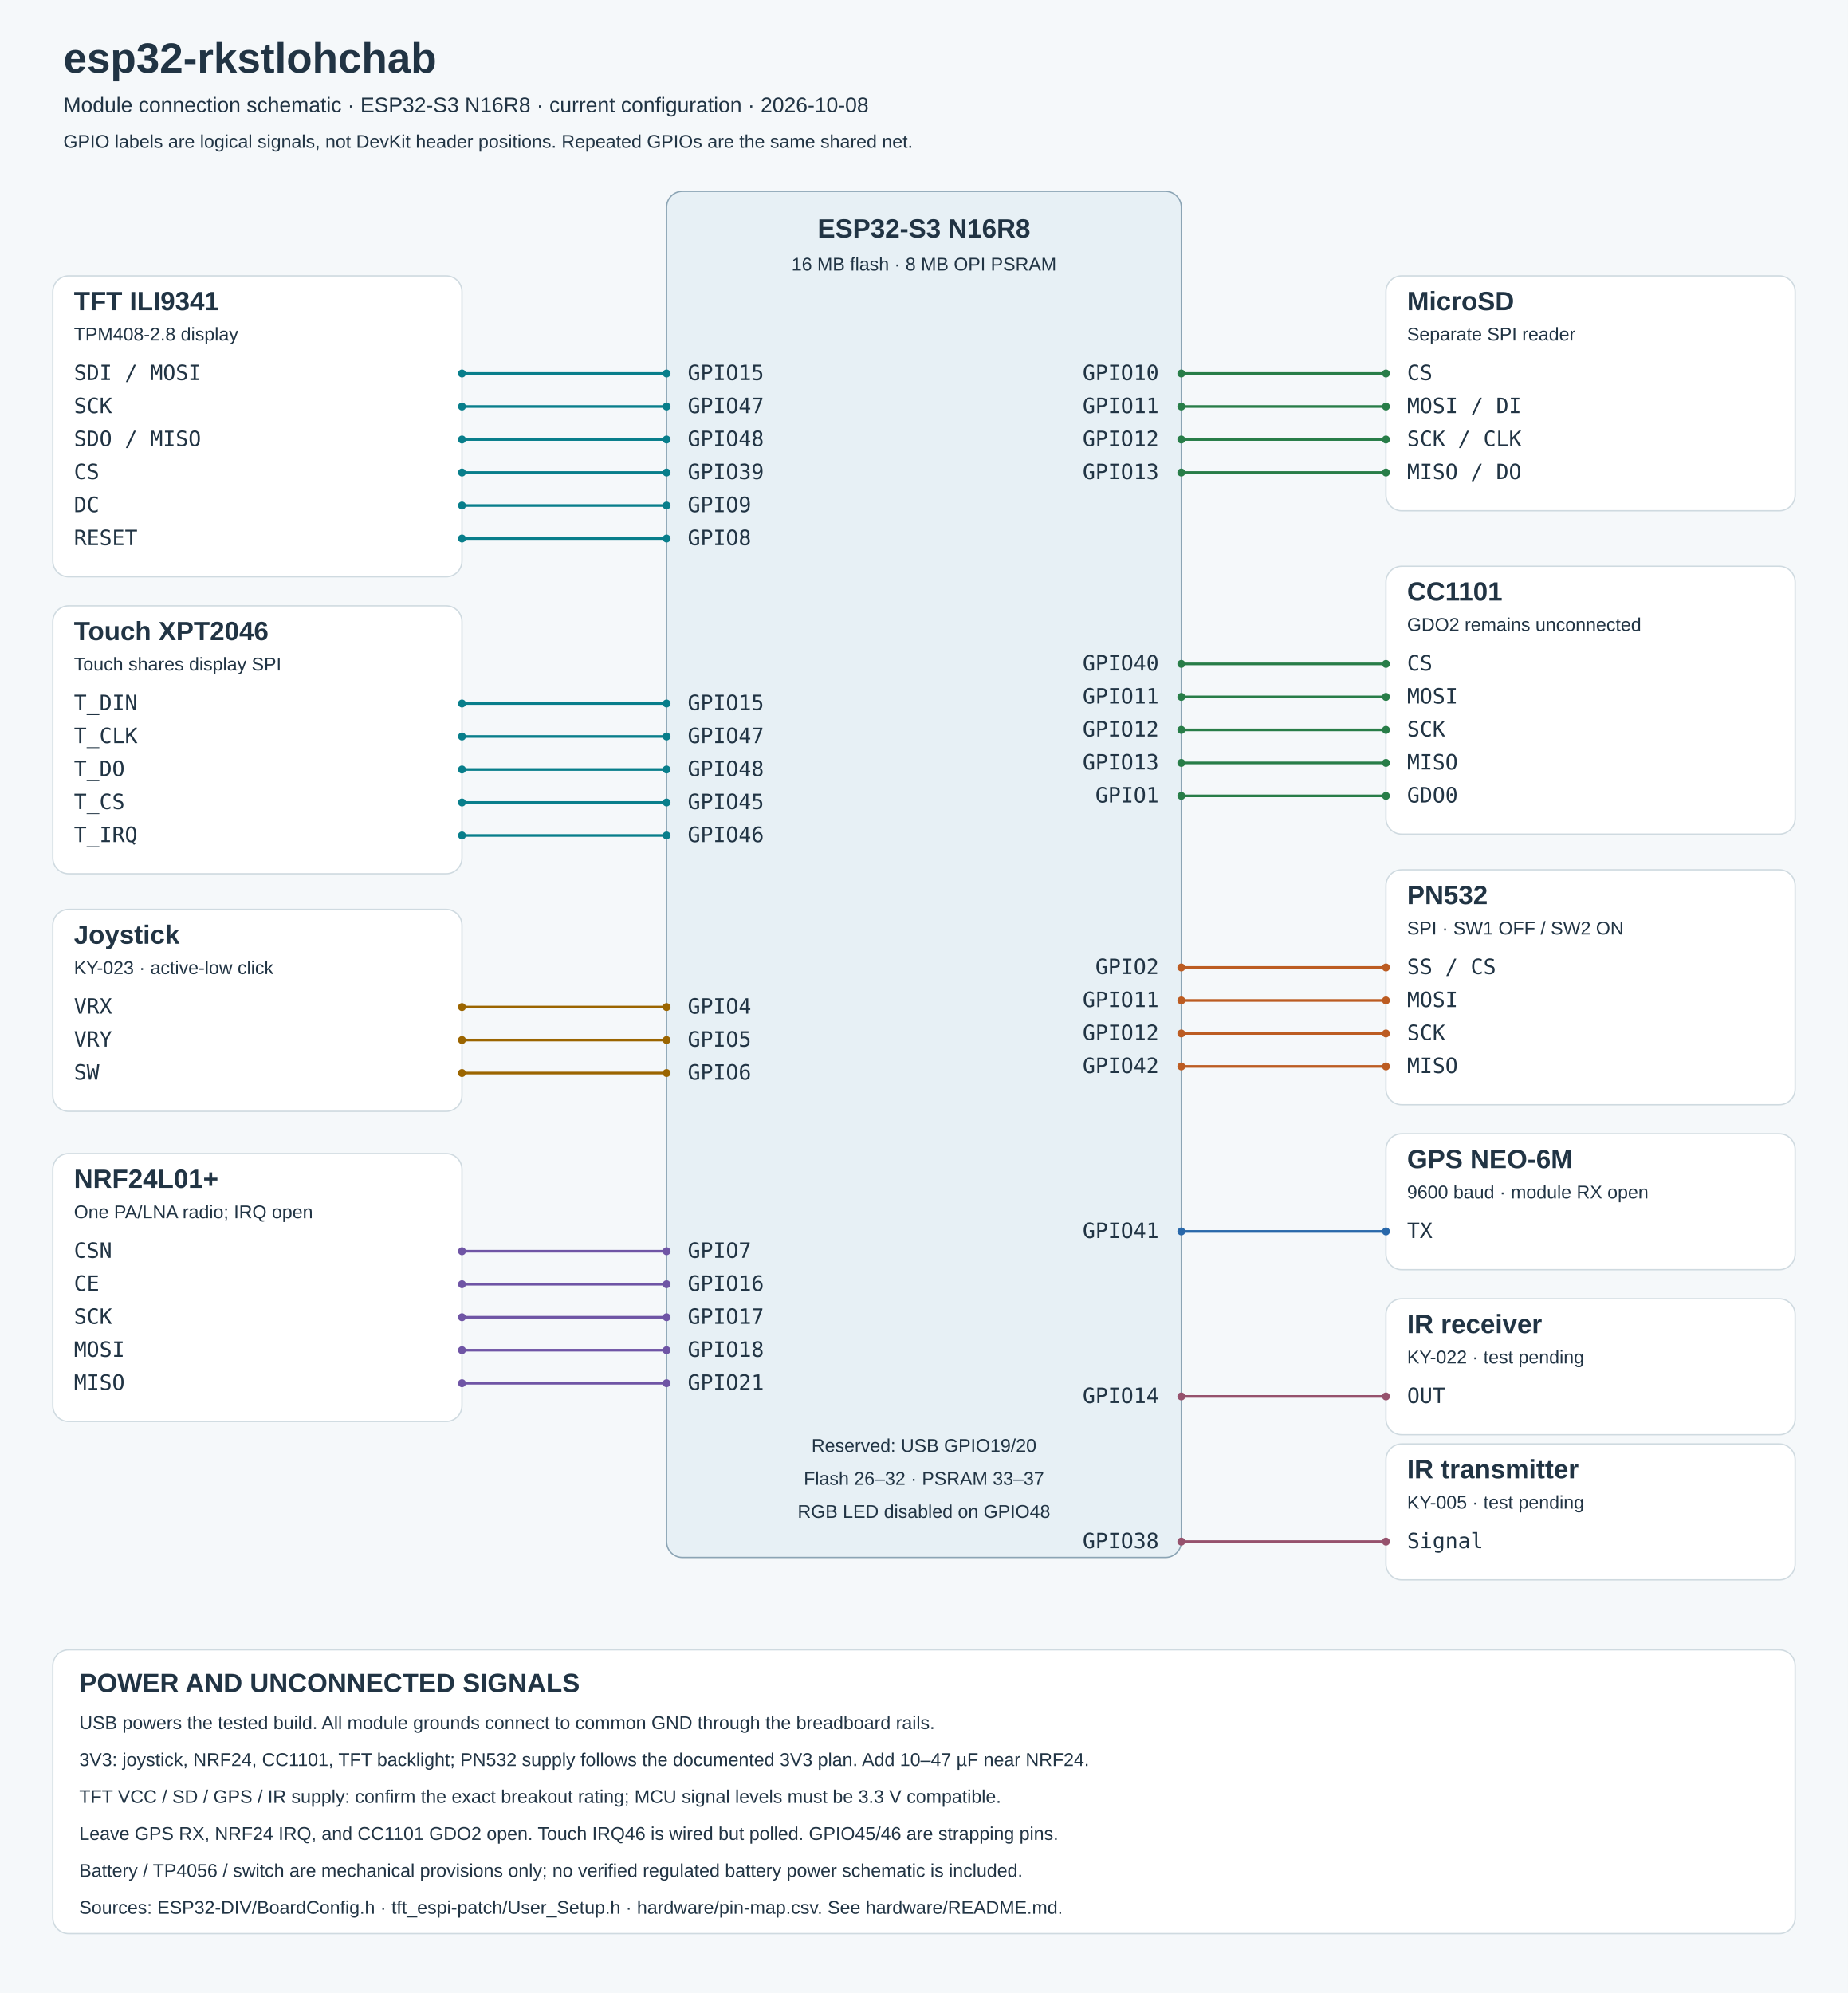
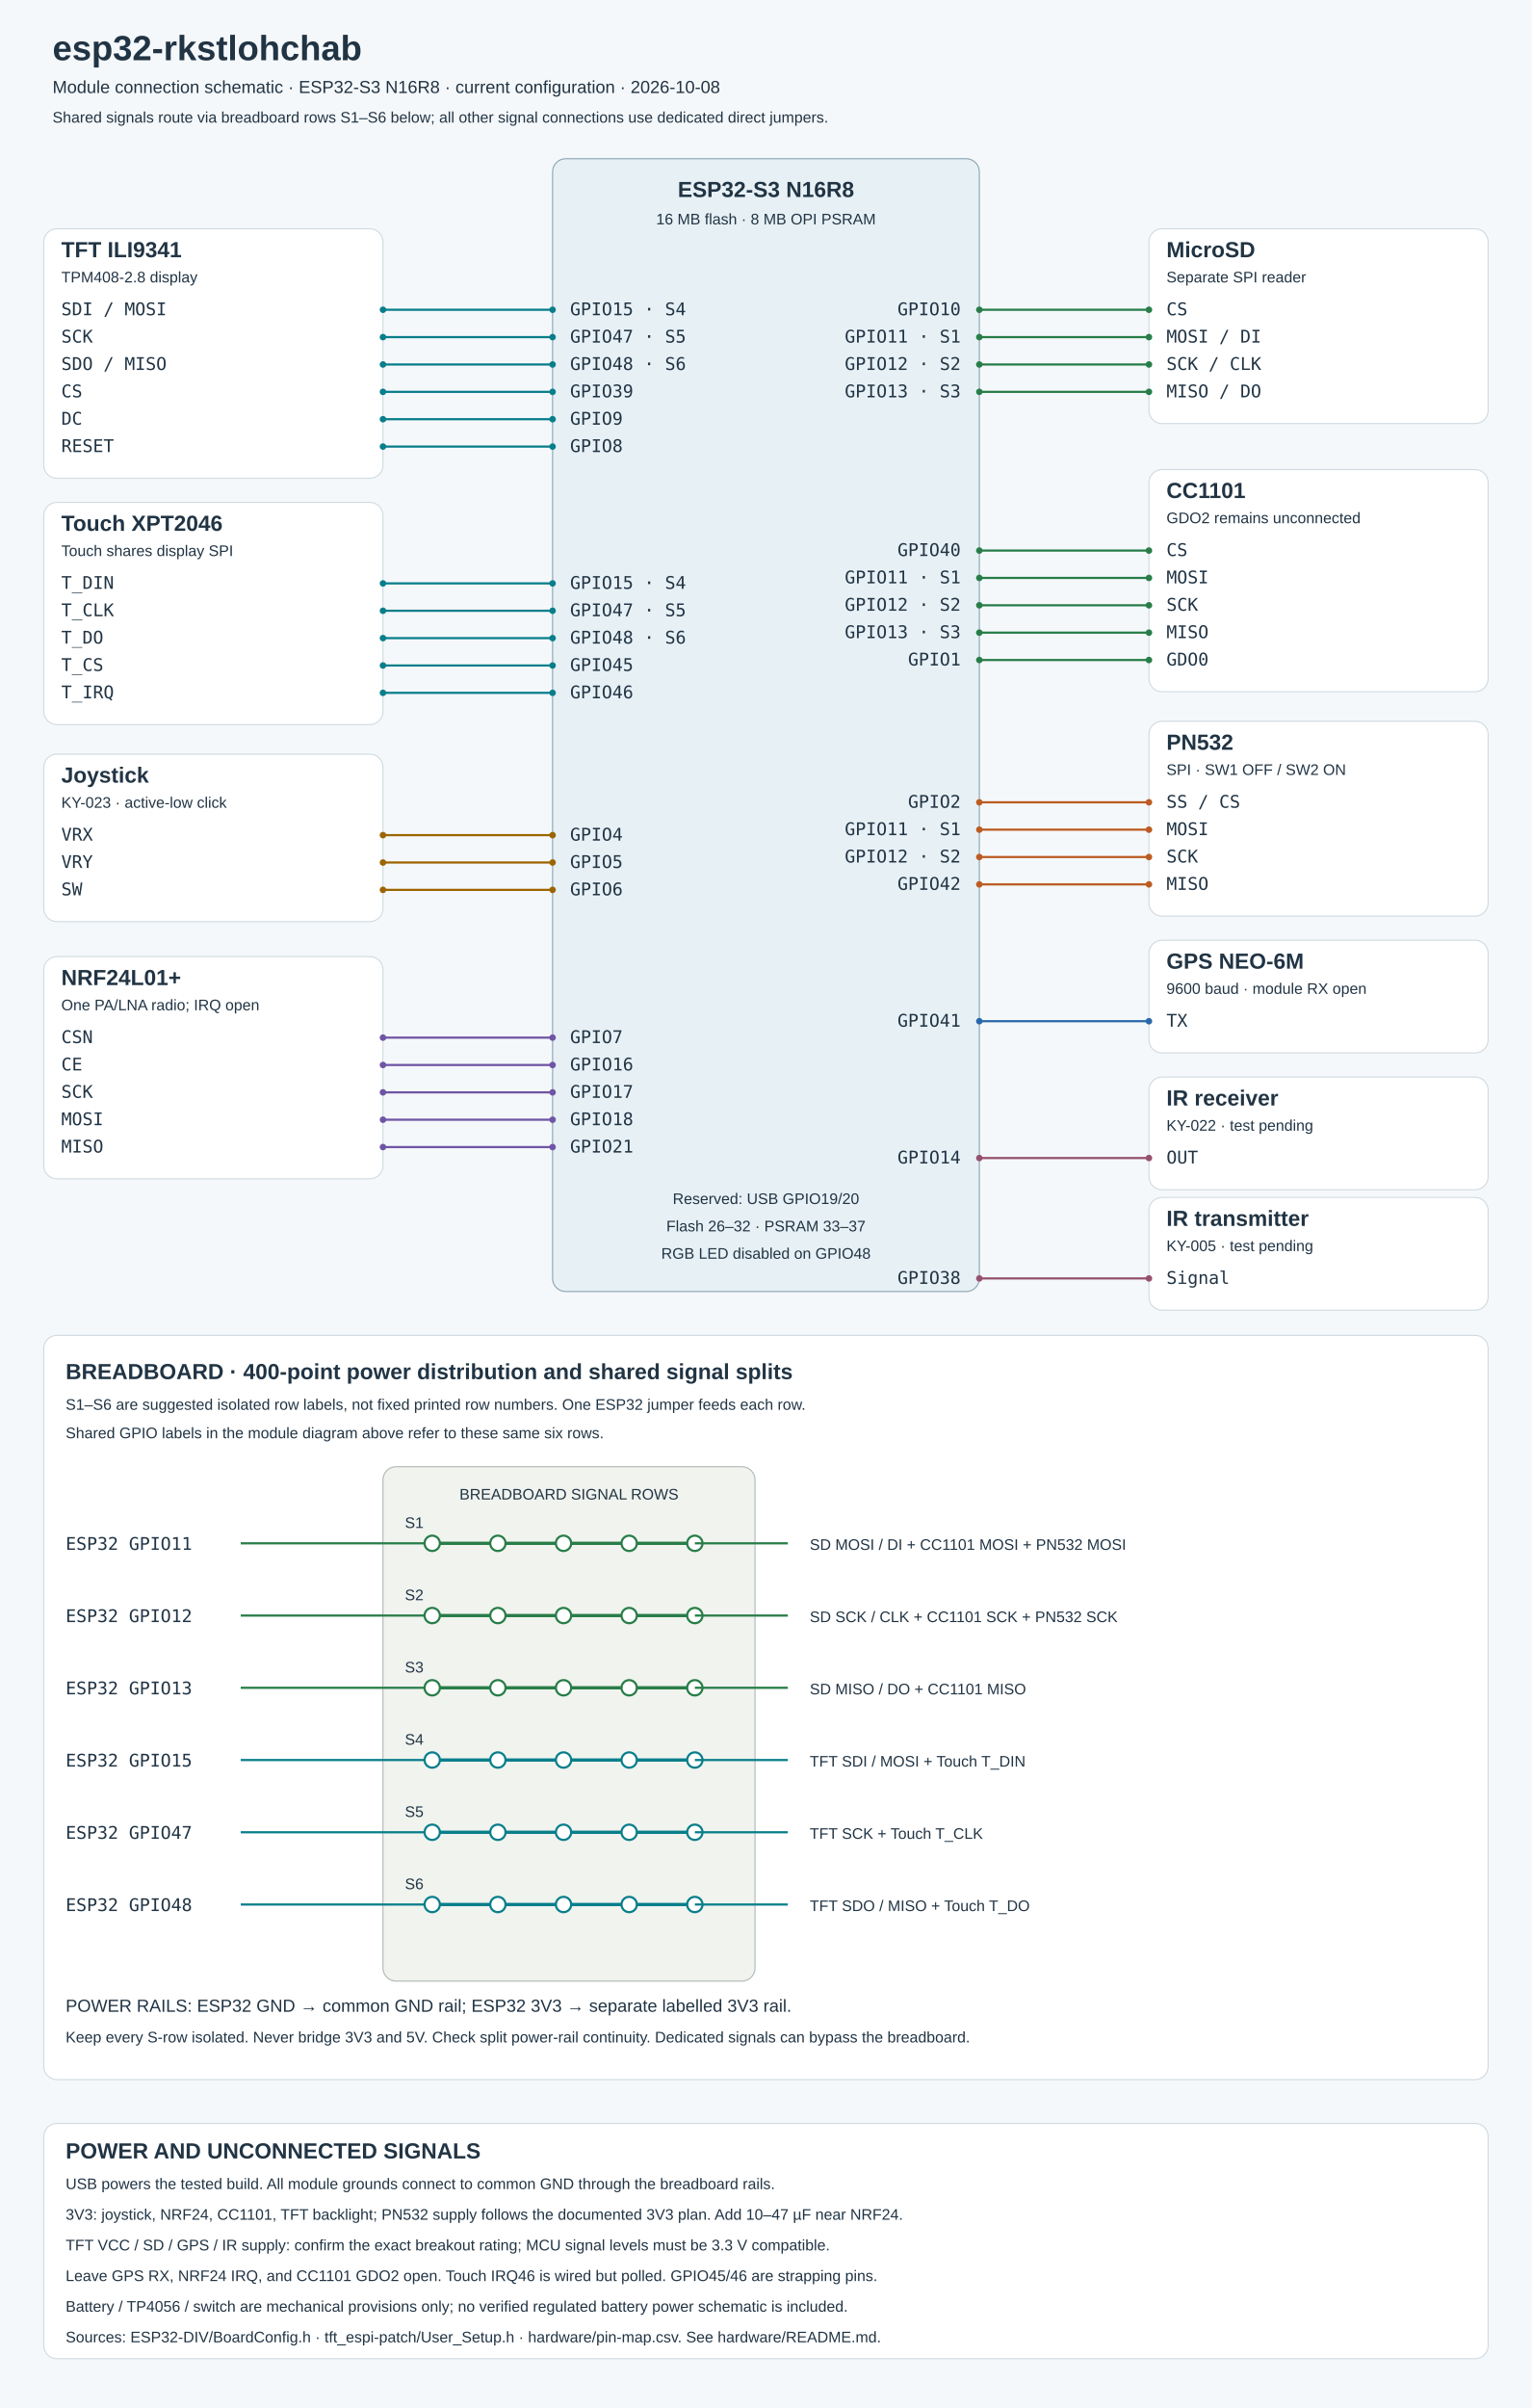
- <svg xmlns="http://www.w3.org/2000/svg" width="1400" height="1510" viewBox="0 0 1400 1510" role="img" aria-labelledby="title desc">
+ <svg xmlns="http://www.w3.org/2000/svg" width="1400" height="2200" viewBox="0 0 1400 2200" role="img" aria-labelledby="title desc">
  <style>text{font-family:Arial,sans-serif;fill:#213444}.title{font-size:32px;font-weight:700}.heading{font-size:20px;font-weight:700}.body{font-size:16px}.small{font-size:14px}.pin{font-size:16px;font-family:monospace}.muted{fill:#536978}</style>
-   <rect width="1400" height="1510" fill="#f5f8fa" />
+   <rect width="1400" height="2200" fill="#f5f8fa" />
  <text x="48" y="55" class="title" text-anchor="start">esp32-rkstlohchab</text>
  <text x="48" y="85" class="body" text-anchor="start">Module connection schematic · ESP32-S3 N16R8 · current configuration · 2026-10-08</text>
-   <text x="48" y="112" class="small" text-anchor="start">GPIO labels are logical signals, not DevKit header positions. Repeated GPIOs are the same shared net.</text>
+   <text x="48" y="112" class="small" text-anchor="start">Shared signals route via breadboard rows S1–S6 below; all other signal connections use dedicated direct jumpers.</text>
  <rect x="505" y="145" width="390" height="1035" rx="12" fill="#e7f0f5" stroke="#8ba4b4" />
  <text x="700" y="180" class="heading" text-anchor="middle">ESP32-S3 N16R8</text>
  <text x="700" y="205" class="small" text-anchor="middle">16 MB flash · 8 MB OPI PSRAM</text>
  <rect x="40" y="209" width="310" height="228" rx="12" fill="#ffffff" stroke="#cfdae0" />
  <text x="56" y="235" class="heading" text-anchor="start">TFT ILI9341</text>
  <text x="56" y="258" class="small" text-anchor="start">TPM408-2.8 display</text>
  <text x="56" y="288" class="pin" text-anchor="start">SDI / MOSI</text>
  <path d="M350 283 H505" stroke="#087e8b" stroke-width="2" fill="none" />
-   <text x="521" y="288" class="pin" text-anchor="start">GPIO15</text>
+   <text x="521" y="288" class="pin" text-anchor="start">GPIO15 · S4</text>
  <circle cx="350" cy="283" r="3" fill="#087e8b" />
  <circle cx="505" cy="283" r="3" fill="#087e8b" />
  <text x="56" y="313" class="pin" text-anchor="start">SCK</text>
  <path d="M350 308 H505" stroke="#087e8b" stroke-width="2" fill="none" />
-   <text x="521" y="313" class="pin" text-anchor="start">GPIO47</text>
+   <text x="521" y="313" class="pin" text-anchor="start">GPIO47 · S5</text>
  <circle cx="350" cy="308" r="3" fill="#087e8b" />
  <circle cx="505" cy="308" r="3" fill="#087e8b" />
  <text x="56" y="338" class="pin" text-anchor="start">SDO / MISO</text>
  <path d="M350 333 H505" stroke="#087e8b" stroke-width="2" fill="none" />
-   <text x="521" y="338" class="pin" text-anchor="start">GPIO48</text>
+   <text x="521" y="338" class="pin" text-anchor="start">GPIO48 · S6</text>
  <circle cx="350" cy="333" r="3" fill="#087e8b" />
  <circle cx="505" cy="333" r="3" fill="#087e8b" />
  <text x="56" y="363" class="pin" text-anchor="start">CS</text>
  <path d="M350 358 H505" stroke="#087e8b" stroke-width="2" fill="none" />
  <text x="521" y="363" class="pin" text-anchor="start">GPIO39</text>
  <circle cx="350" cy="358" r="3" fill="#087e8b" />
  <circle cx="505" cy="358" r="3" fill="#087e8b" />
  <text x="56" y="388" class="pin" text-anchor="start">DC</text>
  <path d="M350 383 H505" stroke="#087e8b" stroke-width="2" fill="none" />
  <text x="521" y="388" class="pin" text-anchor="start">GPIO9</text>
  <circle cx="350" cy="383" r="3" fill="#087e8b" />
  <circle cx="505" cy="383" r="3" fill="#087e8b" />
  <text x="56" y="413" class="pin" text-anchor="start">RESET</text>
  <path d="M350 408 H505" stroke="#087e8b" stroke-width="2" fill="none" />
  <text x="521" y="413" class="pin" text-anchor="start">GPIO8</text>
  <circle cx="350" cy="408" r="3" fill="#087e8b" />
  <circle cx="505" cy="408" r="3" fill="#087e8b" />
  <rect x="40" y="459" width="310" height="203" rx="12" fill="#ffffff" stroke="#cfdae0" />
  <text x="56" y="485" class="heading" text-anchor="start">Touch XPT2046</text>
  <text x="56" y="508" class="small" text-anchor="start">Touch shares display SPI</text>
  <text x="56" y="538" class="pin" text-anchor="start">T_DIN</text>
  <path d="M350 533 H505" stroke="#087e8b" stroke-width="2" fill="none" />
-   <text x="521" y="538" class="pin" text-anchor="start">GPIO15</text>
+   <text x="521" y="538" class="pin" text-anchor="start">GPIO15 · S4</text>
  <circle cx="350" cy="533" r="3" fill="#087e8b" />
  <circle cx="505" cy="533" r="3" fill="#087e8b" />
  <text x="56" y="563" class="pin" text-anchor="start">T_CLK</text>
  <path d="M350 558 H505" stroke="#087e8b" stroke-width="2" fill="none" />
-   <text x="521" y="563" class="pin" text-anchor="start">GPIO47</text>
+   <text x="521" y="563" class="pin" text-anchor="start">GPIO47 · S5</text>
  <circle cx="350" cy="558" r="3" fill="#087e8b" />
  <circle cx="505" cy="558" r="3" fill="#087e8b" />
  <text x="56" y="588" class="pin" text-anchor="start">T_DO</text>
  <path d="M350 583 H505" stroke="#087e8b" stroke-width="2" fill="none" />
-   <text x="521" y="588" class="pin" text-anchor="start">GPIO48</text>
+   <text x="521" y="588" class="pin" text-anchor="start">GPIO48 · S6</text>
  <circle cx="350" cy="583" r="3" fill="#087e8b" />
  <circle cx="505" cy="583" r="3" fill="#087e8b" />
  <text x="56" y="613" class="pin" text-anchor="start">T_CS</text>
  <path d="M350 608 H505" stroke="#087e8b" stroke-width="2" fill="none" />
  <text x="521" y="613" class="pin" text-anchor="start">GPIO45</text>
  <circle cx="350" cy="608" r="3" fill="#087e8b" />
  <circle cx="505" cy="608" r="3" fill="#087e8b" />
  <text x="56" y="638" class="pin" text-anchor="start">T_IRQ</text>
  <path d="M350 633 H505" stroke="#087e8b" stroke-width="2" fill="none" />
  <text x="521" y="638" class="pin" text-anchor="start">GPIO46</text>
  <circle cx="350" cy="633" r="3" fill="#087e8b" />
  <circle cx="505" cy="633" r="3" fill="#087e8b" />
  <rect x="40" y="689" width="310" height="153" rx="12" fill="#ffffff" stroke="#cfdae0" />
  <text x="56" y="715" class="heading" text-anchor="start">Joystick</text>
  <text x="56" y="738" class="small" text-anchor="start">KY-023 · active-low click</text>
  <text x="56" y="768" class="pin" text-anchor="start">VRX</text>
  <path d="M350 763 H505" stroke="#9b6500" stroke-width="2" fill="none" />
  <text x="521" y="768" class="pin" text-anchor="start">GPIO4</text>
  <circle cx="350" cy="763" r="3" fill="#9b6500" />
  <circle cx="505" cy="763" r="3" fill="#9b6500" />
  <text x="56" y="793" class="pin" text-anchor="start">VRY</text>
  <path d="M350 788 H505" stroke="#9b6500" stroke-width="2" fill="none" />
  <text x="521" y="793" class="pin" text-anchor="start">GPIO5</text>
  <circle cx="350" cy="788" r="3" fill="#9b6500" />
  <circle cx="505" cy="788" r="3" fill="#9b6500" />
  <text x="56" y="818" class="pin" text-anchor="start">SW</text>
  <path d="M350 813 H505" stroke="#9b6500" stroke-width="2" fill="none" />
  <text x="521" y="818" class="pin" text-anchor="start">GPIO6</text>
  <circle cx="350" cy="813" r="3" fill="#9b6500" />
  <circle cx="505" cy="813" r="3" fill="#9b6500" />
  <rect x="40" y="874" width="310" height="203" rx="12" fill="#ffffff" stroke="#cfdae0" />
  <text x="56" y="900" class="heading" text-anchor="start">NRF24L01+</text>
  <text x="56" y="923" class="small" text-anchor="start">One PA/LNA radio; IRQ open</text>
  <text x="56" y="953" class="pin" text-anchor="start">CSN</text>
  <path d="M350 948 H505" stroke="#6f55a5" stroke-width="2" fill="none" />
  <text x="521" y="953" class="pin" text-anchor="start">GPIO7</text>
  <circle cx="350" cy="948" r="3" fill="#6f55a5" />
  <circle cx="505" cy="948" r="3" fill="#6f55a5" />
  <text x="56" y="978" class="pin" text-anchor="start">CE</text>
  <path d="M350 973 H505" stroke="#6f55a5" stroke-width="2" fill="none" />
  <text x="521" y="978" class="pin" text-anchor="start">GPIO16</text>
  <circle cx="350" cy="973" r="3" fill="#6f55a5" />
  <circle cx="505" cy="973" r="3" fill="#6f55a5" />
  <text x="56" y="1003" class="pin" text-anchor="start">SCK</text>
  <path d="M350 998 H505" stroke="#6f55a5" stroke-width="2" fill="none" />
  <text x="521" y="1003" class="pin" text-anchor="start">GPIO17</text>
  <circle cx="350" cy="998" r="3" fill="#6f55a5" />
  <circle cx="505" cy="998" r="3" fill="#6f55a5" />
  <text x="56" y="1028" class="pin" text-anchor="start">MOSI</text>
  <path d="M350 1023 H505" stroke="#6f55a5" stroke-width="2" fill="none" />
  <text x="521" y="1028" class="pin" text-anchor="start">GPIO18</text>
  <circle cx="350" cy="1023" r="3" fill="#6f55a5" />
  <circle cx="505" cy="1023" r="3" fill="#6f55a5" />
  <text x="56" y="1053" class="pin" text-anchor="start">MISO</text>
  <path d="M350 1048 H505" stroke="#6f55a5" stroke-width="2" fill="none" />
  <text x="521" y="1053" class="pin" text-anchor="start">GPIO21</text>
  <circle cx="350" cy="1048" r="3" fill="#6f55a5" />
  <circle cx="505" cy="1048" r="3" fill="#6f55a5" />
  <rect x="1050" y="209" width="310" height="178" rx="12" fill="#ffffff" stroke="#cfdae0" />
  <text x="1066" y="235" class="heading" text-anchor="start">MicroSD</text>
  <text x="1066" y="258" class="small" text-anchor="start">Separate SPI reader</text>
  <text x="1066" y="288" class="pin" text-anchor="start">CS</text>
  <path d="M895 283 H1050" stroke="#287d48" stroke-width="2" fill="none" />
  <text x="878" y="288" class="pin" text-anchor="end">GPIO10</text>
  <circle cx="895" cy="283" r="3" fill="#287d48" />
  <circle cx="1050" cy="283" r="3" fill="#287d48" />
  <text x="1066" y="313" class="pin" text-anchor="start">MOSI / DI</text>
  <path d="M895 308 H1050" stroke="#287d48" stroke-width="2" fill="none" />
-   <text x="878" y="313" class="pin" text-anchor="end">GPIO11</text>
+   <text x="878" y="313" class="pin" text-anchor="end">GPIO11 · S1</text>
  <circle cx="895" cy="308" r="3" fill="#287d48" />
  <circle cx="1050" cy="308" r="3" fill="#287d48" />
  <text x="1066" y="338" class="pin" text-anchor="start">SCK / CLK</text>
  <path d="M895 333 H1050" stroke="#287d48" stroke-width="2" fill="none" />
-   <text x="878" y="338" class="pin" text-anchor="end">GPIO12</text>
+   <text x="878" y="338" class="pin" text-anchor="end">GPIO12 · S2</text>
  <circle cx="895" cy="333" r="3" fill="#287d48" />
  <circle cx="1050" cy="333" r="3" fill="#287d48" />
  <text x="1066" y="363" class="pin" text-anchor="start">MISO / DO</text>
  <path d="M895 358 H1050" stroke="#287d48" stroke-width="2" fill="none" />
-   <text x="878" y="363" class="pin" text-anchor="end">GPIO13</text>
+   <text x="878" y="363" class="pin" text-anchor="end">GPIO13 · S3</text>
  <circle cx="895" cy="358" r="3" fill="#287d48" />
  <circle cx="1050" cy="358" r="3" fill="#287d48" />
  <rect x="1050" y="429" width="310" height="203" rx="12" fill="#ffffff" stroke="#cfdae0" />
  <text x="1066" y="455" class="heading" text-anchor="start">CC1101</text>
  <text x="1066" y="478" class="small" text-anchor="start">GDO2 remains unconnected</text>
  <text x="1066" y="508" class="pin" text-anchor="start">CS</text>
  <path d="M895 503 H1050" stroke="#287d48" stroke-width="2" fill="none" />
  <text x="878" y="508" class="pin" text-anchor="end">GPIO40</text>
  <circle cx="895" cy="503" r="3" fill="#287d48" />
  <circle cx="1050" cy="503" r="3" fill="#287d48" />
  <text x="1066" y="533" class="pin" text-anchor="start">MOSI</text>
  <path d="M895 528 H1050" stroke="#287d48" stroke-width="2" fill="none" />
-   <text x="878" y="533" class="pin" text-anchor="end">GPIO11</text>
+   <text x="878" y="533" class="pin" text-anchor="end">GPIO11 · S1</text>
  <circle cx="895" cy="528" r="3" fill="#287d48" />
  <circle cx="1050" cy="528" r="3" fill="#287d48" />
  <text x="1066" y="558" class="pin" text-anchor="start">SCK</text>
  <path d="M895 553 H1050" stroke="#287d48" stroke-width="2" fill="none" />
-   <text x="878" y="558" class="pin" text-anchor="end">GPIO12</text>
+   <text x="878" y="558" class="pin" text-anchor="end">GPIO12 · S2</text>
  <circle cx="895" cy="553" r="3" fill="#287d48" />
  <circle cx="1050" cy="553" r="3" fill="#287d48" />
  <text x="1066" y="583" class="pin" text-anchor="start">MISO</text>
  <path d="M895 578 H1050" stroke="#287d48" stroke-width="2" fill="none" />
-   <text x="878" y="583" class="pin" text-anchor="end">GPIO13</text>
+   <text x="878" y="583" class="pin" text-anchor="end">GPIO13 · S3</text>
  <circle cx="895" cy="578" r="3" fill="#287d48" />
  <circle cx="1050" cy="578" r="3" fill="#287d48" />
  <text x="1066" y="608" class="pin" text-anchor="start">GDO0</text>
  <path d="M895 603 H1050" stroke="#287d48" stroke-width="2" fill="none" />
  <text x="878" y="608" class="pin" text-anchor="end">GPIO1</text>
  <circle cx="895" cy="603" r="3" fill="#287d48" />
  <circle cx="1050" cy="603" r="3" fill="#287d48" />
  <rect x="1050" y="659" width="310" height="178" rx="12" fill="#ffffff" stroke="#cfdae0" />
  <text x="1066" y="685" class="heading" text-anchor="start">PN532</text>
  <text x="1066" y="708" class="small" text-anchor="start">SPI · SW1 OFF / SW2 ON</text>
  <text x="1066" y="738" class="pin" text-anchor="start">SS / CS</text>
  <path d="M895 733 H1050" stroke="#bc5c22" stroke-width="2" fill="none" />
  <text x="878" y="738" class="pin" text-anchor="end">GPIO2</text>
  <circle cx="895" cy="733" r="3" fill="#bc5c22" />
  <circle cx="1050" cy="733" r="3" fill="#bc5c22" />
  <text x="1066" y="763" class="pin" text-anchor="start">MOSI</text>
  <path d="M895 758 H1050" stroke="#bc5c22" stroke-width="2" fill="none" />
-   <text x="878" y="763" class="pin" text-anchor="end">GPIO11</text>
+   <text x="878" y="763" class="pin" text-anchor="end">GPIO11 · S1</text>
  <circle cx="895" cy="758" r="3" fill="#bc5c22" />
  <circle cx="1050" cy="758" r="3" fill="#bc5c22" />
  <text x="1066" y="788" class="pin" text-anchor="start">SCK</text>
  <path d="M895 783 H1050" stroke="#bc5c22" stroke-width="2" fill="none" />
-   <text x="878" y="788" class="pin" text-anchor="end">GPIO12</text>
+   <text x="878" y="788" class="pin" text-anchor="end">GPIO12 · S2</text>
  <circle cx="895" cy="783" r="3" fill="#bc5c22" />
  <circle cx="1050" cy="783" r="3" fill="#bc5c22" />
  <text x="1066" y="813" class="pin" text-anchor="start">MISO</text>
  <path d="M895 808 H1050" stroke="#bc5c22" stroke-width="2" fill="none" />
  <text x="878" y="813" class="pin" text-anchor="end">GPIO42</text>
  <circle cx="895" cy="808" r="3" fill="#bc5c22" />
  <circle cx="1050" cy="808" r="3" fill="#bc5c22" />
  <rect x="1050" y="859" width="310" height="103" rx="12" fill="#ffffff" stroke="#cfdae0" />
  <text x="1066" y="885" class="heading" text-anchor="start">GPS NEO-6M</text>
  <text x="1066" y="908" class="small" text-anchor="start">9600 baud · module RX open</text>
  <text x="1066" y="938" class="pin" text-anchor="start">TX</text>
  <path d="M895 933 H1050" stroke="#2968aa" stroke-width="2" fill="none" />
  <text x="878" y="938" class="pin" text-anchor="end">GPIO41</text>
  <circle cx="895" cy="933" r="3" fill="#2968aa" />
  <circle cx="1050" cy="933" r="3" fill="#2968aa" />
  <rect x="1050" y="984" width="310" height="103" rx="12" fill="#ffffff" stroke="#cfdae0" />
  <text x="1066" y="1010" class="heading" text-anchor="start">IR receiver</text>
  <text x="1066" y="1033" class="small" text-anchor="start">KY-022 · test pending</text>
  <text x="1066" y="1063" class="pin" text-anchor="start">OUT</text>
  <path d="M895 1058 H1050" stroke="#96526d" stroke-width="2" fill="none" />
  <text x="878" y="1063" class="pin" text-anchor="end">GPIO14</text>
  <circle cx="895" cy="1058" r="3" fill="#96526d" />
  <circle cx="1050" cy="1058" r="3" fill="#96526d" />
  <rect x="1050" y="1094" width="310" height="103" rx="12" fill="#ffffff" stroke="#cfdae0" />
  <text x="1066" y="1120" class="heading" text-anchor="start">IR transmitter</text>
  <text x="1066" y="1143" class="small" text-anchor="start">KY-005 · test pending</text>
  <text x="1066" y="1173" class="pin" text-anchor="start">Signal</text>
  <path d="M895 1168 H1050" stroke="#96526d" stroke-width="2" fill="none" />
  <text x="878" y="1173" class="pin" text-anchor="end">GPIO38</text>
  <circle cx="895" cy="1168" r="3" fill="#96526d" />
  <circle cx="1050" cy="1168" r="3" fill="#96526d" />
  <text x="700" y="1100" class="small" text-anchor="middle">Reserved: USB GPIO19/20</text>
  <text x="700" y="1125" class="small" text-anchor="middle">Flash 26–32 · PSRAM 33–37</text>
  <text x="700" y="1150" class="small" text-anchor="middle">RGB LED disabled on GPIO48</text>
-   <rect x="40" y="1250" width="1320" height="215" rx="12" fill="#ffffff" stroke="#cfdae0" />
-   <text x="60" y="1282" class="heading" text-anchor="start">POWER AND UNCONNECTED SIGNALS</text>
-   <text x="60" y="1310" class="small" text-anchor="start">USB powers the tested build. All module grounds connect to common GND through the breadboard rails.</text>
-   <text x="60" y="1338" class="small" text-anchor="start">3V3: joystick, NRF24, CC1101, TFT backlight; PN532 supply follows the documented 3V3 plan. Add 10–47 µF near NRF24.</text>
-   <text x="60" y="1366" class="small" text-anchor="start">TFT VCC / SD / GPS / IR supply: confirm the exact breakout rating; MCU signal levels must be 3.3 V compatible.</text>
-   <text x="60" y="1394" class="small" text-anchor="start">Leave GPS RX, NRF24 IRQ, and CC1101 GDO2 open. Touch IRQ46 is wired but polled. GPIO45/46 are strapping pins.</text>
-   <text x="60" y="1422" class="small" text-anchor="start">Battery / TP4056 / switch are mechanical provisions only; no verified regulated battery power schematic is included.</text>
-   <text x="60" y="1450" class="small" text-anchor="start">Sources: ESP32-DIV/BoardConfig.h · tft_espi-patch/User_Setup.h · hardware/pin-map.csv. See hardware/README.md.</text>
+   <rect x="40" y="1220" width="1320" height="680" rx="12" fill="#ffffff" stroke="#cfdae0" />
+   <text x="60" y="1260" class="heading" text-anchor="start">BREADBOARD · 400-point power distribution and shared signal splits</text>
+   <text x="60" y="1288" class="small" text-anchor="start">S1–S6 are suggested isolated row labels, not fixed printed row numbers. One ESP32 jumper feeds each row.</text>
+   <text x="60" y="1314" class="small" text-anchor="start">Shared GPIO labels in the module diagram above refer to these same six rows.</text>
+   <rect x="350" y="1340" width="340" height="470" rx="12" fill="#f0f3ee" stroke="#afbab2" />
+   <text x="520" y="1370" class="small" text-anchor="middle">BREADBOARD SIGNAL ROWS</text>
+   <text x="60" y="1416" class="pin" text-anchor="start">ESP32 GPIO11</text>
+   <path d="M220 1410 H395" stroke="#287d48" stroke-width="2" />
+   <text x="370" y="1396" class="small" text-anchor="start">S1</text>
+   <path d="M395 1410 H635" stroke="#287d48" stroke-width="3" />
+   <circle cx="395" cy="1410" r="7" fill="white" stroke="#287d48" stroke-width="2" />
+   <circle cx="455" cy="1410" r="7" fill="white" stroke="#287d48" stroke-width="2" />
+   <circle cx="515" cy="1410" r="7" fill="white" stroke="#287d48" stroke-width="2" />
+   <circle cx="575" cy="1410" r="7" fill="white" stroke="#287d48" stroke-width="2" />
+   <circle cx="635" cy="1410" r="7" fill="white" stroke="#287d48" stroke-width="2" />
+   <path d="M635 1410 H720" stroke="#287d48" stroke-width="2" />
+   <text x="740" y="1416" class="small" text-anchor="start">SD MOSI / DI + CC1101 MOSI + PN532 MOSI</text>
+   <text x="60" y="1482" class="pin" text-anchor="start">ESP32 GPIO12</text>
+   <path d="M220 1476 H395" stroke="#287d48" stroke-width="2" />
+   <text x="370" y="1462" class="small" text-anchor="start">S2</text>
+   <path d="M395 1476 H635" stroke="#287d48" stroke-width="3" />
+   <circle cx="395" cy="1476" r="7" fill="white" stroke="#287d48" stroke-width="2" />
+   <circle cx="455" cy="1476" r="7" fill="white" stroke="#287d48" stroke-width="2" />
+   <circle cx="515" cy="1476" r="7" fill="white" stroke="#287d48" stroke-width="2" />
+   <circle cx="575" cy="1476" r="7" fill="white" stroke="#287d48" stroke-width="2" />
+   <circle cx="635" cy="1476" r="7" fill="white" stroke="#287d48" stroke-width="2" />
+   <path d="M635 1476 H720" stroke="#287d48" stroke-width="2" />
+   <text x="740" y="1482" class="small" text-anchor="start">SD SCK / CLK + CC1101 SCK + PN532 SCK</text>
+   <text x="60" y="1548" class="pin" text-anchor="start">ESP32 GPIO13</text>
+   <path d="M220 1542 H395" stroke="#287d48" stroke-width="2" />
+   <text x="370" y="1528" class="small" text-anchor="start">S3</text>
+   <path d="M395 1542 H635" stroke="#287d48" stroke-width="3" />
+   <circle cx="395" cy="1542" r="7" fill="white" stroke="#287d48" stroke-width="2" />
+   <circle cx="455" cy="1542" r="7" fill="white" stroke="#287d48" stroke-width="2" />
+   <circle cx="515" cy="1542" r="7" fill="white" stroke="#287d48" stroke-width="2" />
+   <circle cx="575" cy="1542" r="7" fill="white" stroke="#287d48" stroke-width="2" />
+   <circle cx="635" cy="1542" r="7" fill="white" stroke="#287d48" stroke-width="2" />
+   <path d="M635 1542 H720" stroke="#287d48" stroke-width="2" />
+   <text x="740" y="1548" class="small" text-anchor="start">SD MISO / DO + CC1101 MISO</text>
+   <text x="60" y="1614" class="pin" text-anchor="start">ESP32 GPIO15</text>
+   <path d="M220 1608 H395" stroke="#087e8b" stroke-width="2" />
+   <text x="370" y="1594" class="small" text-anchor="start">S4</text>
+   <path d="M395 1608 H635" stroke="#087e8b" stroke-width="3" />
+   <circle cx="395" cy="1608" r="7" fill="white" stroke="#087e8b" stroke-width="2" />
+   <circle cx="455" cy="1608" r="7" fill="white" stroke="#087e8b" stroke-width="2" />
+   <circle cx="515" cy="1608" r="7" fill="white" stroke="#087e8b" stroke-width="2" />
+   <circle cx="575" cy="1608" r="7" fill="white" stroke="#087e8b" stroke-width="2" />
+   <circle cx="635" cy="1608" r="7" fill="white" stroke="#087e8b" stroke-width="2" />
+   <path d="M635 1608 H720" stroke="#087e8b" stroke-width="2" />
+   <text x="740" y="1614" class="small" text-anchor="start">TFT SDI / MOSI + Touch T_DIN</text>
+   <text x="60" y="1680" class="pin" text-anchor="start">ESP32 GPIO47</text>
+   <path d="M220 1674 H395" stroke="#087e8b" stroke-width="2" />
+   <text x="370" y="1660" class="small" text-anchor="start">S5</text>
+   <path d="M395 1674 H635" stroke="#087e8b" stroke-width="3" />
+   <circle cx="395" cy="1674" r="7" fill="white" stroke="#087e8b" stroke-width="2" />
+   <circle cx="455" cy="1674" r="7" fill="white" stroke="#087e8b" stroke-width="2" />
+   <circle cx="515" cy="1674" r="7" fill="white" stroke="#087e8b" stroke-width="2" />
+   <circle cx="575" cy="1674" r="7" fill="white" stroke="#087e8b" stroke-width="2" />
+   <circle cx="635" cy="1674" r="7" fill="white" stroke="#087e8b" stroke-width="2" />
+   <path d="M635 1674 H720" stroke="#087e8b" stroke-width="2" />
+   <text x="740" y="1680" class="small" text-anchor="start">TFT SCK + Touch T_CLK</text>
+   <text x="60" y="1746" class="pin" text-anchor="start">ESP32 GPIO48</text>
+   <path d="M220 1740 H395" stroke="#087e8b" stroke-width="2" />
+   <text x="370" y="1726" class="small" text-anchor="start">S6</text>
+   <path d="M395 1740 H635" stroke="#087e8b" stroke-width="3" />
+   <circle cx="395" cy="1740" r="7" fill="white" stroke="#087e8b" stroke-width="2" />
+   <circle cx="455" cy="1740" r="7" fill="white" stroke="#087e8b" stroke-width="2" />
+   <circle cx="515" cy="1740" r="7" fill="white" stroke="#087e8b" stroke-width="2" />
+   <circle cx="575" cy="1740" r="7" fill="white" stroke="#087e8b" stroke-width="2" />
+   <circle cx="635" cy="1740" r="7" fill="white" stroke="#087e8b" stroke-width="2" />
+   <path d="M635 1740 H720" stroke="#087e8b" stroke-width="2" />
+   <text x="740" y="1746" class="small" text-anchor="start">TFT SDO / MISO + Touch T_DO</text>
+   <text x="60" y="1838" class="body" text-anchor="start">POWER RAILS: ESP32 GND → common GND rail; ESP32 3V3 → separate labelled 3V3 rail.</text>
+   <text x="60" y="1866" class="small" text-anchor="start">Keep every S-row isolated. Never bridge 3V3 and 5V. Check split power-rail continuity. Dedicated signals can bypass the breadboard.</text>
+   <rect x="40" y="1940" width="1320" height="215" rx="12" fill="#ffffff" stroke="#cfdae0" />
+   <text x="60" y="1972" class="heading" text-anchor="start">POWER AND UNCONNECTED SIGNALS</text>
+   <text x="60" y="2000" class="small" text-anchor="start">USB powers the tested build. All module grounds connect to common GND through the breadboard rails.</text>
+   <text x="60" y="2028" class="small" text-anchor="start">3V3: joystick, NRF24, CC1101, TFT backlight; PN532 supply follows the documented 3V3 plan. Add 10–47 µF near NRF24.</text>
+   <text x="60" y="2056" class="small" text-anchor="start">TFT VCC / SD / GPS / IR supply: confirm the exact breakout rating; MCU signal levels must be 3.3 V compatible.</text>
+   <text x="60" y="2084" class="small" text-anchor="start">Leave GPS RX, NRF24 IRQ, and CC1101 GDO2 open. Touch IRQ46 is wired but polled. GPIO45/46 are strapping pins.</text>
+   <text x="60" y="2112" class="small" text-anchor="start">Battery / TP4056 / switch are mechanical provisions only; no verified regulated battery power schematic is included.</text>
+   <text x="60" y="2140" class="small" text-anchor="start">Sources: ESP32-DIV/BoardConfig.h · tft_espi-patch/User_Setup.h · hardware/pin-map.csv. See hardware/README.md.</text>
</svg>
